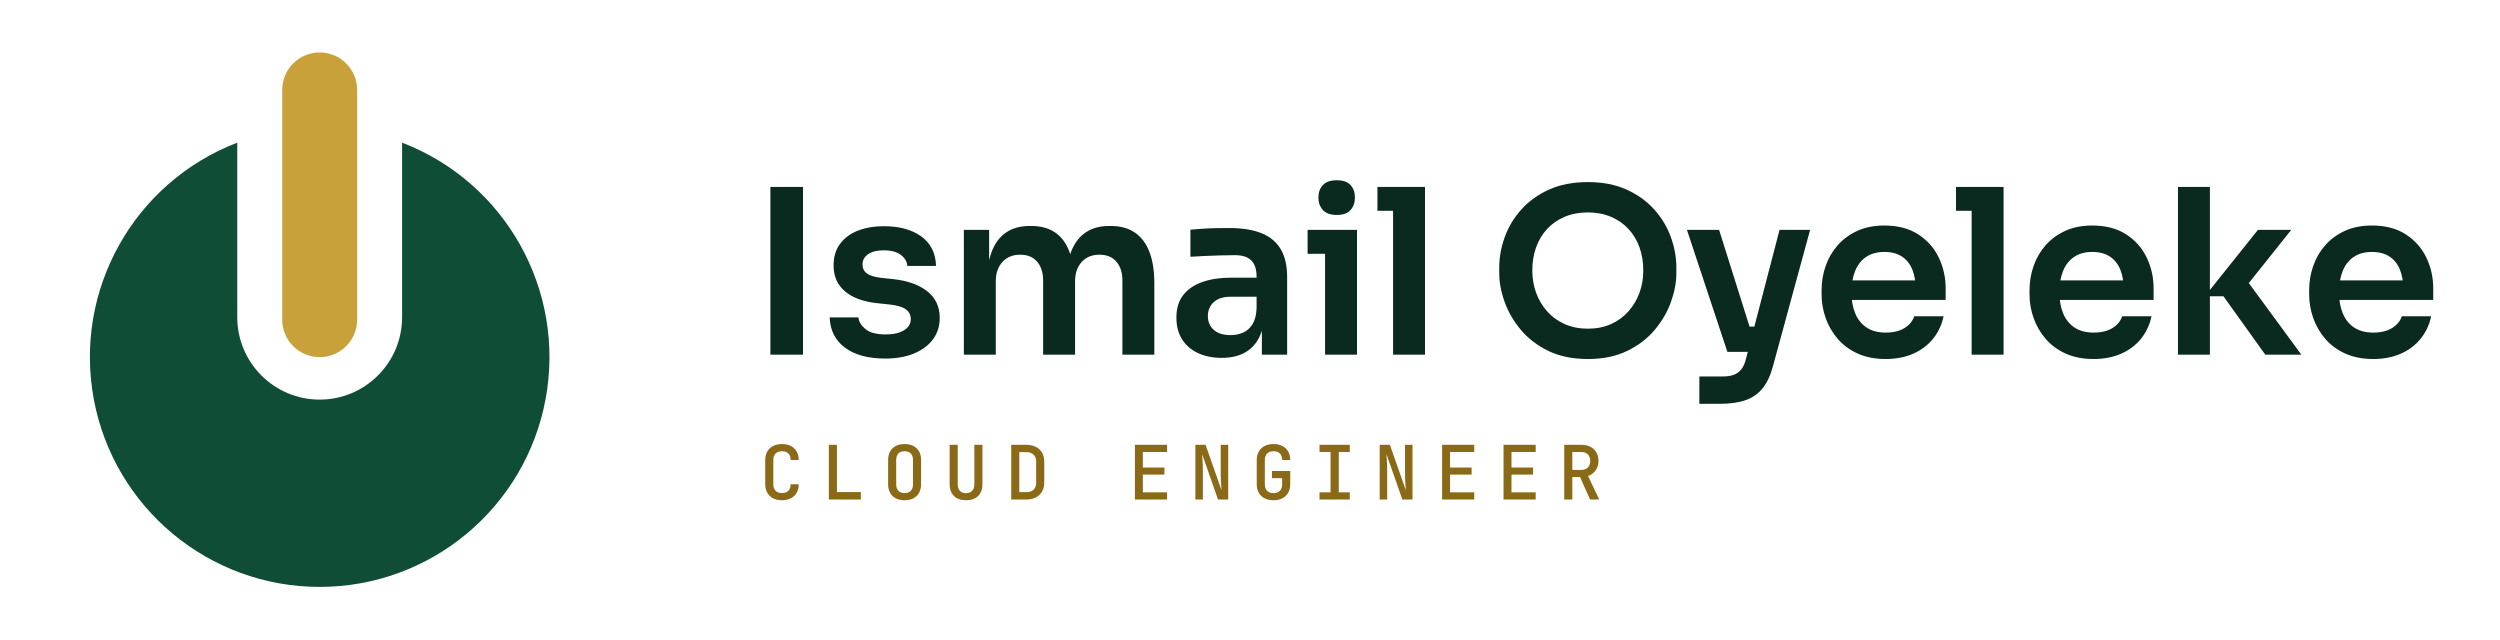
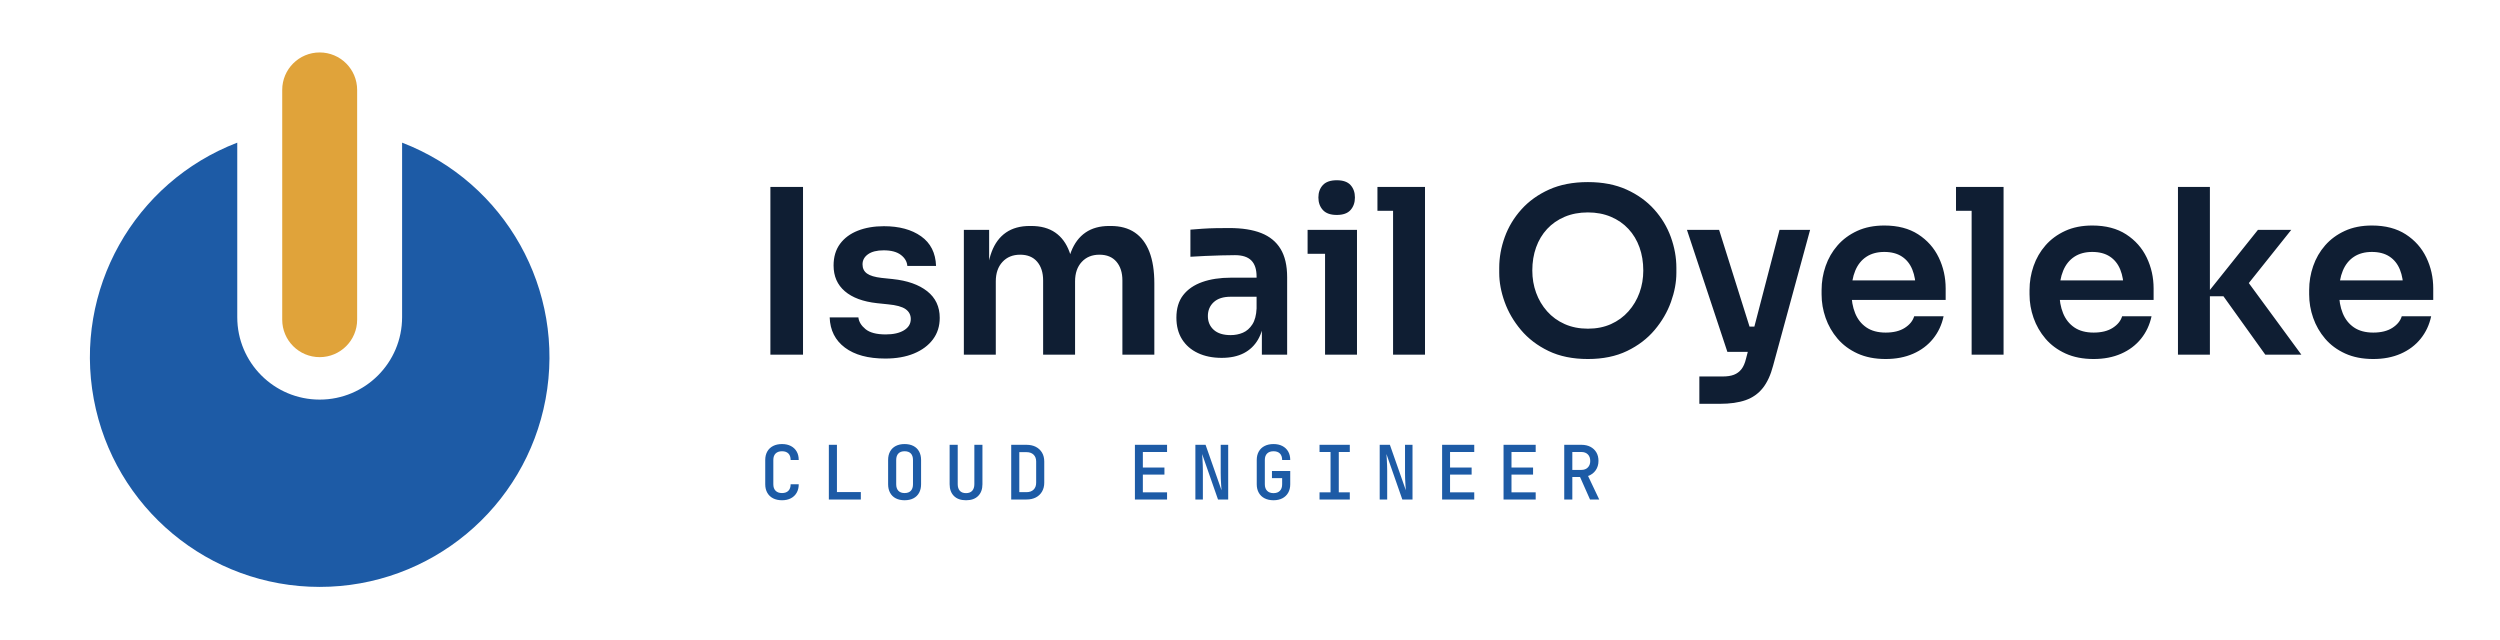
<svg xmlns="http://www.w3.org/2000/svg" viewBox="0 0 1001 256">
-   <path fill="#0F4D36" d="M95 57.12 A92 92 0 1 0 161 57.12 V127 A33 33 0 0 1 95 127 Z" />
-   <rect fill="#C9A13B" x="113" y="21" width="30" height="122" rx="15" />
-   <path fill="#0B2A1F" d="M308.464 142.0V74.84H321.528V142.0ZM354.464 143.564Q344.16 143.564 338.318 139.194Q332.476 134.824 332.2 127.096H343.7Q343.976 129.672 346.552 131.788Q349.128 133.904 354.648 133.904Q359.248 133.904 361.962 132.248Q364.676 130.592 364.676 127.74Q364.676 125.256 362.606 123.784Q360.536 122.312 355.568 121.852L351.152 121.392Q342.78 120.472 338.272 116.608Q333.764 112.744 333.764 106.304Q333.764 101.152 336.34 97.656Q338.916 94.16 343.47 92.366Q348.024 90.572 353.912 90.572Q363.112 90.572 368.816 94.62Q374.52 98.668 374.796 106.488H363.296Q363.112 103.912 360.72 102.072Q358.328 100.232 353.82 100.232Q349.772 100.232 347.564 101.796Q345.356 103.36 345.356 105.844Q345.356 108.236 347.15 109.524Q348.944 110.812 352.992 111.272L357.408 111.732Q366.24 112.652 371.254 116.608Q376.268 120.564 376.268 127.28Q376.268 132.248 373.554 135.882Q370.84 139.516 365.964 141.54Q361.088 143.564 354.464 143.564ZM385.928 142.0V92.044H396.048V113.48H395.128Q395.128 105.936 397.06 100.83Q398.992 95.724 402.81 93.102Q406.628 90.48 412.332 90.48H412.884Q418.68 90.48 422.498 93.102Q426.316 95.724 428.202 100.83Q430.088 105.936 430.088 113.48H426.868Q426.868 105.936 428.846 100.83Q430.824 95.724 434.642 93.102Q438.46 90.48 444.164 90.48H444.716Q450.512 90.48 454.376 93.102Q458.24 95.724 460.218 100.83Q462.196 105.936 462.196 113.48V142.0H449.408V112.284Q449.408 107.592 447.016 104.786Q444.624 101.98 440.208 101.98Q435.792 101.98 433.124 104.878Q430.456 107.776 430.456 112.652V142.0H417.668V112.284Q417.668 107.592 415.276 104.786Q412.884 101.98 408.468 101.98Q404.052 101.98 401.384 104.878Q398.716 107.776 398.716 112.652V142.0ZM505.252 142.0V127.188H503.136V110.72Q503.136 106.396 501.02 104.28Q498.904 102.164 494.488 102.164Q492.188 102.164 488.968 102.256Q485.748 102.348 482.482 102.486Q479.216 102.624 476.64 102.808V91.952Q478.756 91.768 481.424 91.584Q484.092 91.4 486.898 91.354Q489.704 91.308 492.188 91.308Q499.916 91.308 505.022 93.332Q510.128 95.356 512.75 99.68Q515.372 104.004 515.372 110.996V142.0ZM489.152 143.288Q483.724 143.288 479.63 141.356Q475.536 139.424 473.282 135.836Q471.028 132.248 471.028 127.188Q471.028 121.668 473.742 118.172Q476.456 114.676 481.378 112.928Q486.3 111.18 492.924 111.18H504.516V118.816H492.74Q488.324 118.816 485.978 120.978Q483.632 123.14 483.632 126.544Q483.632 129.948 485.978 132.064Q488.324 134.18 492.74 134.18Q495.408 134.18 497.662 133.214Q499.916 132.248 501.434 129.902Q502.952 127.556 503.136 123.508L506.264 127.096Q505.804 132.34 503.734 135.928Q501.664 139.516 498.03 141.402Q494.396 143.288 489.152 143.288ZM530.552 142.0V92.044H543.34V142.0ZM523.56 101.612V92.044H543.34V101.612ZM535.244 86.064Q531.472 86.064 529.678 84.086Q527.884 82.108 527.884 79.072Q527.884 76.036 529.678 74.104Q531.472 72.172 535.244 72.172Q539.016 72.172 540.764 74.104Q542.512 76.036 542.512 79.072Q542.512 82.108 540.764 84.086Q539.016 86.064 535.244 86.064ZM557.784 142.0V74.84H570.572V142.0ZM551.528 84.408V74.84H570.572V84.408ZM635.8 143.748Q626.692 143.748 620.022 140.528Q613.352 137.308 608.982 132.11Q604.612 126.912 602.45 120.886Q600.288 114.86 600.288 109.248V107.224Q600.288 101.06 602.496 94.942Q604.704 88.824 609.166 83.856Q613.628 78.888 620.252 75.898Q626.876 72.908 635.8 72.908Q644.632 72.908 651.256 75.898Q657.88 78.888 662.342 83.856Q666.804 88.824 669.012 94.942Q671.22 101.06 671.22 107.224V109.248Q671.22 114.86 669.058 120.886Q666.896 126.912 662.526 132.11Q658.156 137.308 651.486 140.528Q644.816 143.748 635.8 143.748ZM635.8 131.604Q640.952 131.604 645.046 129.764Q649.14 127.924 652.038 124.658Q654.936 121.392 656.454 117.206Q657.972 113.02 657.972 108.328Q657.972 103.268 656.454 99.036Q654.936 94.804 652.038 91.676Q649.14 88.548 645.0 86.8Q640.86 85.052 635.8 85.052Q630.648 85.052 626.508 86.8Q622.368 88.548 619.47 91.676Q616.572 94.804 615.054 99.036Q613.536 103.268 613.536 108.328Q613.536 113.02 615.054 117.206Q616.572 121.392 619.47 124.658Q622.368 127.924 626.508 129.764Q630.648 131.604 635.8 131.604ZM680.42 161.688V150.74H689.804Q692.472 150.74 694.266 150.05Q696.06 149.36 697.256 147.842Q698.452 146.324 699.096 143.656L712.528 92.044H724.764L709.952 146.416Q708.48 152.028 705.812 155.386Q703.144 158.744 698.958 160.216Q694.772 161.688 688.608 161.688ZM695.968 140.896V130.776H706.64V140.896ZM691.644 140.896 675.452 92.044H688.332L703.696 140.896ZM755.032 143.748Q748.592 143.748 743.762 141.54Q738.932 139.332 735.758 135.606Q732.584 131.88 730.974 127.28Q729.364 122.68 729.364 117.896V116.148Q729.364 111.18 730.974 106.534Q732.584 101.888 735.758 98.254Q738.932 94.62 743.624 92.458Q748.316 90.296 754.48 90.296Q762.576 90.296 768.05 93.838Q773.524 97.38 776.284 103.13Q779.044 108.88 779.044 115.504V120.104H734.792V112.284H771.04L767.084 116.148Q767.084 111.364 765.704 107.96Q764.324 104.556 761.518 102.716Q758.712 100.876 754.48 100.876Q750.248 100.876 747.304 102.808Q744.36 104.74 742.842 108.374Q741.324 112.008 741.324 117.068Q741.324 121.76 742.796 125.394Q744.268 129.028 747.304 131.098Q750.34 133.168 755.032 133.168Q759.724 133.168 762.668 131.282Q765.612 129.396 766.44 126.636H778.216Q777.112 131.788 773.984 135.652Q770.856 139.516 766.026 141.632Q761.196 143.748 755.032 143.748ZM789.44 142.0V74.84H802.228V142.0ZM783.184 84.408V74.84H802.228V84.408ZM838.292 143.748Q831.852 143.748 827.022 141.54Q822.192 139.332 819.018 135.606Q815.844 131.88 814.234 127.28Q812.624 122.68 812.624 117.896V116.148Q812.624 111.18 814.234 106.534Q815.844 101.888 819.018 98.254Q822.192 94.62 826.884 92.458Q831.576 90.296 837.74 90.296Q845.836 90.296 851.31 93.838Q856.784 97.38 859.544 103.13Q862.304 108.88 862.304 115.504V120.104H818.052V112.284H854.3L850.344 116.148Q850.344 111.364 848.964 107.96Q847.584 104.556 844.778 102.716Q841.972 100.876 837.74 100.876Q833.508 100.876 830.564 102.808Q827.62 104.74 826.102 108.374Q824.584 112.008 824.584 117.068Q824.584 121.76 826.056 125.394Q827.528 129.028 830.564 131.098Q833.6 133.168 838.292 133.168Q842.984 133.168 845.928 131.282Q848.872 129.396 849.7 126.636H861.476Q860.372 131.788 857.244 135.652Q854.116 139.516 849.286 141.632Q844.456 143.748 838.292 143.748ZM907.016 142.0 890.272 118.632H882.82L904.072 92.044H917.412L897.816 116.608L898.092 110.168L921.46 142.0ZM872.056 142.0V74.84H884.844V142.0ZM950.256 143.748Q943.816 143.748 938.986 141.54Q934.156 139.332 930.982 135.606Q927.808 131.88 926.198 127.28Q924.588 122.68 924.588 117.896V116.148Q924.588 111.18 926.198 106.534Q927.808 101.888 930.982 98.254Q934.156 94.62 938.848 92.458Q943.54 90.296 949.704 90.296Q957.8 90.296 963.274 93.838Q968.748 97.38 971.508 103.13Q974.268 108.88 974.268 115.504V120.104H930.016V112.284H966.264L962.308 116.148Q962.308 111.364 960.928 107.96Q959.548 104.556 956.742 102.716Q953.936 100.876 949.704 100.876Q945.472 100.876 942.528 102.808Q939.584 104.74 938.066 108.374Q936.548 112.008 936.548 117.068Q936.548 121.76 938.02 125.394Q939.492 129.028 942.528 131.098Q945.564 133.168 950.256 133.168Q954.948 133.168 957.892 131.282Q960.836 129.396 961.664 126.636H973.44Q972.336 131.788 969.208 135.652Q966.08 139.516 961.25 141.632Q956.42 143.748 950.256 143.748Z" />
-   <path fill="#8A6A16" d="M313.12 200.3Q311.08 200.3 309.565 199.535Q308.05 198.77 307.225 197.315Q306.4 195.86 306.4 193.91V184.19Q306.4 182.21 307.225 180.77Q308.05 179.33 309.565 178.565Q311.08 177.8 313.12 177.8Q315.16 177.8 316.66 178.58Q318.16 179.36 318.985 180.785Q319.81 182.21 319.81 184.19H316.57Q316.57 182.48 315.67 181.58Q314.77 180.68 313.12 180.68Q311.47 180.68 310.555 181.58Q309.64 182.48 309.64 184.16V193.91Q309.64 195.59 310.555 196.505Q311.47 197.42 313.12 197.42Q314.77 197.42 315.67 196.505Q316.57 195.59 316.57 193.91H319.81Q319.81 195.86 318.985 197.3Q318.16 198.74 316.66 199.52Q315.16 200.3 313.12 200.3ZM331.87 200.0V178.1H335.11V197.03H344.68V200.0ZM362.2 200.3Q360.16 200.3 358.675 199.535Q357.19 198.77 356.395 197.315Q355.6 195.86 355.6 193.91V184.19Q355.6 182.21 356.395 180.77Q357.19 179.33 358.675 178.565Q360.16 177.8 362.2 177.8Q364.24 177.8 365.725 178.565Q367.21 179.33 368.005 180.77Q368.8 182.21 368.8 184.16V193.91Q368.8 195.86 368.005 197.315Q367.21 198.77 365.725 199.535Q364.24 200.3 362.2 200.3ZM362.2 197.42Q363.85 197.42 364.705 196.505Q365.56 195.59 365.56 193.91V184.19Q365.56 182.48 364.705 181.58Q363.85 180.68 362.2 180.68Q360.58 180.68 359.71 181.58Q358.84 182.48 358.84 184.19V193.91Q358.84 195.59 359.71 196.505Q360.58 197.42 362.2 197.42ZM386.8 200.3Q383.65 200.3 381.94 198.575Q380.23 196.85 380.23 193.88V178.1H383.47V193.88Q383.47 195.53 384.295 196.49Q385.12 197.45 386.8 197.45Q388.45 197.45 389.29 196.49Q390.13 195.53 390.13 193.88V178.1H393.37V193.88Q393.37 196.85 391.66 198.575Q389.95 200.3 386.8 200.3ZM404.89 200.0V178.1H411.01Q413.17 178.1 414.76 178.925Q416.35 179.75 417.235 181.25Q418.12 182.75 418.12 184.79V193.28Q418.12 195.29 417.235 196.82Q416.35 198.35 414.76 199.175Q413.17 200.0 411.01 200.0ZM408.13 197.06H411.01Q412.81 197.06 413.845 196.055Q414.88 195.05 414.88 193.28V184.79Q414.88 183.05 413.845 182.045Q412.81 181.04 411.01 181.04H408.13ZM454.42 200.0V178.1H467.29V180.98H457.6V187.19H466.24V190.04H457.6V197.12H467.29V200.0ZM478.63 200.0V178.1H482.71L489.1 196.31Q489.04 195.44 488.95 194.24Q488.86 193.04 488.815 191.75Q488.77 190.46 488.77 189.41V178.1H491.77V200.0H487.69L481.33 181.79Q481.39 182.57 481.465 183.74Q481.54 184.91 481.585 186.17Q481.63 187.43 481.63 188.51V200.0ZM509.92 200.3Q507.88 200.3 506.365 199.535Q504.85 198.77 504.025 197.315Q503.2 195.86 503.2 193.91V184.19Q503.2 182.21 504.025 180.77Q504.85 179.33 506.365 178.565Q507.88 177.8 509.92 177.8Q511.96 177.8 513.46 178.58Q514.96 179.36 515.785 180.785Q516.61 182.21 516.61 184.19H513.37Q513.37 182.48 512.47 181.58Q511.57 180.68 509.92 180.68Q508.27 180.68 507.355 181.58Q506.44 182.48 506.44 184.16V193.91Q506.44 195.59 507.355 196.52Q508.27 197.45 509.92 197.45Q511.57 197.45 512.47 196.52Q513.37 195.59 513.37 193.91V191.45H509.29V188.6H516.61V193.91Q516.61 195.86 515.785 197.3Q514.96 198.74 513.46 199.52Q511.96 200.3 509.92 200.3ZM528.34 200.0V197.12H532.75V180.98H528.34V178.1H540.46V180.98H536.05V197.12H540.46V200.0ZM552.43 200.0V178.1H556.51L562.9 196.31Q562.84 195.44 562.75 194.24Q562.66 193.04 562.615 191.75Q562.57 190.46 562.57 189.41V178.1H565.57V200.0H561.49L555.13 181.79Q555.19 182.57 555.265 183.74Q555.34 184.91 555.385 186.17Q555.43 187.43 555.43 188.51V200.0ZM577.42 200.0V178.1H590.29V180.98H580.6V187.19H589.24V190.04H580.6V197.12H590.29V200.0ZM602.02 200.0V178.1H614.89V180.98H605.2V187.19H613.84V190.04H605.2V197.12H614.89V200.0ZM626.32 200.0V178.1H633.19Q635.26 178.1 636.79 178.895Q638.32 179.69 639.175 181.13Q640.03 182.57 640.03 184.52Q640.03 186.71 638.905 188.315Q637.78 189.92 635.86 190.58L640.33 200.0H636.64L632.65 191.0H629.56V200.0ZM629.56 188.15H633.19Q634.81 188.15 635.77 187.175Q636.73 186.2 636.73 184.58Q636.73 182.9 635.77 181.94Q634.81 180.98 633.19 180.98H629.56Z" />
+   <path fill="#1D5BA6" d="M95 57.12 A92 92 0 1 0 161 57.12 V127 A33 33 0 0 1 95 127 Z" />
+   <rect fill="#E0A33A" x="113" y="21" width="30" height="122" rx="15" />
+   <path fill="#0F1E33" d="M308.464 142.0V74.84H321.528V142.0ZM354.464 143.564Q344.16 143.564 338.318 139.194Q332.476 134.824 332.2 127.096H343.7Q343.976 129.672 346.552 131.788Q349.128 133.904 354.648 133.904Q359.248 133.904 361.962 132.248Q364.676 130.592 364.676 127.74Q364.676 125.256 362.606 123.784Q360.536 122.312 355.568 121.852L351.152 121.392Q342.78 120.472 338.272 116.608Q333.764 112.744 333.764 106.304Q333.764 101.152 336.34 97.656Q338.916 94.16 343.47 92.366Q348.024 90.572 353.912 90.572Q363.112 90.572 368.816 94.62Q374.52 98.668 374.796 106.488H363.296Q363.112 103.912 360.72 102.072Q358.328 100.232 353.82 100.232Q349.772 100.232 347.564 101.796Q345.356 103.36 345.356 105.844Q345.356 108.236 347.15 109.524Q348.944 110.812 352.992 111.272L357.408 111.732Q366.24 112.652 371.254 116.608Q376.268 120.564 376.268 127.28Q376.268 132.248 373.554 135.882Q370.84 139.516 365.964 141.54Q361.088 143.564 354.464 143.564ZM385.928 142.0V92.044H396.048V113.48H395.128Q395.128 105.936 397.06 100.83Q398.992 95.724 402.81 93.102Q406.628 90.48 412.332 90.48H412.884Q418.68 90.48 422.498 93.102Q426.316 95.724 428.202 100.83Q430.088 105.936 430.088 113.48H426.868Q426.868 105.936 428.846 100.83Q430.824 95.724 434.642 93.102Q438.46 90.48 444.164 90.48H444.716Q450.512 90.48 454.376 93.102Q458.24 95.724 460.218 100.83Q462.196 105.936 462.196 113.48V142.0H449.408V112.284Q449.408 107.592 447.016 104.786Q444.624 101.98 440.208 101.98Q435.792 101.98 433.124 104.878Q430.456 107.776 430.456 112.652V142.0H417.668V112.284Q417.668 107.592 415.276 104.786Q412.884 101.98 408.468 101.98Q404.052 101.98 401.384 104.878Q398.716 107.776 398.716 112.652V142.0ZM505.252 142.0V127.188H503.136V110.72Q503.136 106.396 501.02 104.28Q498.904 102.164 494.488 102.164Q492.188 102.164 488.968 102.256Q485.748 102.348 482.482 102.486Q479.216 102.624 476.64 102.808V91.952Q478.756 91.768 481.424 91.584Q484.092 91.4 486.898 91.354Q489.704 91.308 492.188 91.308Q499.916 91.308 505.022 93.332Q510.128 95.356 512.75 99.68Q515.372 104.004 515.372 110.996V142.0ZM489.152 143.288Q483.724 143.288 479.63 141.356Q475.536 139.424 473.282 135.836Q471.028 132.248 471.028 127.188Q471.028 121.668 473.742 118.172Q476.456 114.676 481.378 112.928Q486.3 111.18 492.924 111.18H504.516V118.816H492.74Q488.324 118.816 485.978 120.978Q483.632 123.14 483.632 126.544Q483.632 129.948 485.978 132.064Q488.324 134.18 492.74 134.18Q495.408 134.18 497.662 133.214Q499.916 132.248 501.434 129.902Q502.952 127.556 503.136 123.508L506.264 127.096Q505.804 132.34 503.734 135.928Q501.664 139.516 498.03 141.402Q494.396 143.288 489.152 143.288ZM530.552 142.0V92.044H543.34V142.0ZM523.56 101.612V92.044H543.34V101.612ZM535.244 86.064Q531.472 86.064 529.678 84.086Q527.884 82.108 527.884 79.072Q527.884 76.036 529.678 74.104Q531.472 72.172 535.244 72.172Q539.016 72.172 540.764 74.104Q542.512 76.036 542.512 79.072Q542.512 82.108 540.764 84.086Q539.016 86.064 535.244 86.064ZM557.784 142.0V74.84H570.572V142.0ZM551.528 84.408V74.84H570.572V84.408ZM635.8 143.748Q626.692 143.748 620.022 140.528Q613.352 137.308 608.982 132.11Q604.612 126.912 602.45 120.886Q600.288 114.86 600.288 109.248V107.224Q600.288 101.06 602.496 94.942Q604.704 88.824 609.166 83.856Q613.628 78.888 620.252 75.898Q626.876 72.908 635.8 72.908Q644.632 72.908 651.256 75.898Q657.88 78.888 662.342 83.856Q666.804 88.824 669.012 94.942Q671.22 101.06 671.22 107.224V109.248Q671.22 114.86 669.058 120.886Q666.896 126.912 662.526 132.11Q658.156 137.308 651.486 140.528Q644.816 143.748 635.8 143.748ZM635.8 131.604Q640.952 131.604 645.046 129.764Q649.14 127.924 652.038 124.658Q654.936 121.392 656.454 117.206Q657.972 113.02 657.972 108.328Q657.972 103.268 656.454 99.036Q654.936 94.804 652.038 91.676Q649.14 88.548 645.0 86.8Q640.86 85.052 635.8 85.052Q630.648 85.052 626.508 86.8Q622.368 88.548 619.47 91.676Q616.572 94.804 615.054 99.036Q613.536 103.268 613.536 108.328Q613.536 113.02 615.054 117.206Q616.572 121.392 619.47 124.658Q622.368 127.924 626.508 129.764Q630.648 131.604 635.8 131.604ZM680.42 161.688V150.74H689.804Q692.472 150.74 694.266 150.05Q696.06 149.36 697.256 147.842Q698.452 146.324 699.096 143.656L712.528 92.044H724.764L709.952 146.416Q708.48 152.028 705.812 155.386Q703.144 158.744 698.958 160.216Q694.772 161.688 688.608 161.688ZM695.968 140.896V130.776H706.64V140.896ZM691.644 140.896 675.452 92.044H688.332L703.696 140.896ZM755.032 143.748Q748.592 143.748 743.762 141.54Q738.932 139.332 735.758 135.606Q732.584 131.88 730.974 127.28Q729.364 122.68 729.364 117.896V116.148Q729.364 111.18 730.974 106.534Q732.584 101.888 735.758 98.254Q738.932 94.62 743.624 92.458Q748.316 90.296 754.48 90.296Q762.576 90.296 768.05 93.838Q773.524 97.38 776.284 103.13Q779.044 108.88 779.044 115.504V120.104H734.792V112.284H771.04L767.084 116.148Q767.084 111.364 765.704 107.96Q764.324 104.556 761.518 102.716Q758.712 100.876 754.48 100.876Q750.248 100.876 747.304 102.808Q744.36 104.74 742.842 108.374Q741.324 112.008 741.324 117.068Q741.324 121.76 742.796 125.394Q744.268 129.028 747.304 131.098Q750.34 133.168 755.032 133.168Q759.724 133.168 762.668 131.282Q765.612 129.396 766.44 126.636H778.216Q777.112 131.788 773.984 135.652Q770.856 139.516 766.026 141.632Q761.196 143.748 755.032 143.748ZM789.44 142.0V74.84H802.228V142.0ZM783.184 84.408V74.84H802.228V84.408ZM838.292 143.748Q831.852 143.748 827.022 141.54Q822.192 139.332 819.018 135.606Q815.844 131.88 814.234 127.28Q812.624 122.68 812.624 117.896V116.148Q812.624 111.18 814.234 106.534Q815.844 101.888 819.018 98.254Q822.192 94.62 826.884 92.458Q831.576 90.296 837.74 90.296Q845.836 90.296 851.31 93.838Q856.784 97.38 859.544 103.13Q862.304 108.88 862.304 115.504V120.104H818.052V112.284H854.3L850.344 116.148Q850.344 111.364 848.964 107.96Q847.584 104.556 844.778 102.716Q841.972 100.876 837.74 100.876Q833.508 100.876 830.564 102.808Q827.62 104.74 826.102 108.374Q824.584 112.008 824.584 117.068Q824.584 121.76 826.056 125.394Q827.528 129.028 830.564 131.098Q833.6 133.168 838.292 133.168Q842.984 133.168 845.928 131.282Q848.872 129.396 849.7 126.636H861.476Q860.372 131.788 857.244 135.652Q854.116 139.516 849.286 141.632Q844.456 143.748 838.292 143.748ZM907.016 142.0 890.272 118.632H882.82L904.072 92.044H917.412L897.816 116.608L898.092 110.168L921.46 142.0ZM872.056 142.0V74.84H884.844V142.0ZM950.256 143.748Q943.816 143.748 938.986 141.54Q934.156 139.332 930.982 135.606Q927.808 131.88 926.198 127.28Q924.588 122.68 924.588 117.896V116.148Q924.588 111.18 926.198 106.534Q927.808 101.888 930.982 98.254Q934.156 94.62 938.848 92.458Q943.54 90.296 949.704 90.296Q957.8 90.296 963.274 93.838Q968.748 97.38 971.508 103.13Q974.268 108.88 974.268 115.504V120.104H930.016V112.284H966.264L962.308 116.148Q962.308 111.364 960.928 107.96Q959.548 104.556 956.742 102.716Q953.936 100.876 949.704 100.876Q945.472 100.876 942.528 102.808Q939.584 104.74 938.066 108.374Q936.548 112.008 936.548 117.068Q936.548 121.76 938.02 125.394Q939.492 129.028 942.528 131.098Q945.564 133.168 950.256 133.168Q954.948 133.168 957.892 131.282Q960.836 129.396 961.664 126.636H973.44Q972.336 131.788 969.208 135.652Q966.08 139.516 961.25 141.632Q956.42 143.748 950.256 143.748Z" />
+   <path fill="#1D5BA6" d="M313.12 200.3Q311.08 200.3 309.565 199.535Q308.05 198.77 307.225 197.315Q306.4 195.86 306.4 193.91V184.19Q306.4 182.21 307.225 180.77Q308.05 179.33 309.565 178.565Q311.08 177.8 313.12 177.8Q315.16 177.8 316.66 178.58Q318.16 179.36 318.985 180.785Q319.81 182.21 319.81 184.19H316.57Q316.57 182.48 315.67 181.58Q314.77 180.68 313.12 180.68Q311.47 180.68 310.555 181.58Q309.64 182.48 309.64 184.16V193.91Q309.64 195.59 310.555 196.505Q311.47 197.42 313.12 197.42Q314.77 197.42 315.67 196.505Q316.57 195.59 316.57 193.91H319.81Q319.81 195.86 318.985 197.3Q318.16 198.74 316.66 199.52Q315.16 200.3 313.12 200.3ZM331.87 200.0V178.1H335.11V197.03H344.68V200.0ZM362.2 200.3Q360.16 200.3 358.675 199.535Q357.19 198.77 356.395 197.315Q355.6 195.86 355.6 193.91V184.19Q355.6 182.21 356.395 180.77Q357.19 179.33 358.675 178.565Q360.16 177.8 362.2 177.8Q364.24 177.8 365.725 178.565Q367.21 179.33 368.005 180.77Q368.8 182.21 368.8 184.16V193.91Q368.8 195.86 368.005 197.315Q367.21 198.77 365.725 199.535Q364.24 200.3 362.2 200.3ZM362.2 197.42Q363.85 197.42 364.705 196.505Q365.56 195.59 365.56 193.91V184.19Q365.56 182.48 364.705 181.58Q363.85 180.68 362.2 180.68Q360.58 180.68 359.71 181.58Q358.84 182.48 358.84 184.19V193.91Q358.84 195.59 359.71 196.505Q360.58 197.42 362.2 197.42ZM386.8 200.3Q383.65 200.3 381.94 198.575Q380.23 196.85 380.23 193.88V178.1H383.47V193.88Q383.47 195.53 384.295 196.49Q385.12 197.45 386.8 197.45Q388.45 197.45 389.29 196.49Q390.13 195.53 390.13 193.88V178.1H393.37V193.88Q393.37 196.85 391.66 198.575Q389.95 200.3 386.8 200.3ZM404.89 200.0V178.1H411.01Q413.17 178.1 414.76 178.925Q416.35 179.75 417.235 181.25Q418.12 182.75 418.12 184.79V193.28Q418.12 195.29 417.235 196.82Q416.35 198.35 414.76 199.175Q413.17 200.0 411.01 200.0ZM408.13 197.06H411.01Q412.81 197.06 413.845 196.055Q414.88 195.05 414.88 193.28V184.79Q414.88 183.05 413.845 182.045Q412.81 181.04 411.01 181.04H408.13ZM454.42 200.0V178.1H467.29V180.98H457.6V187.19H466.24V190.04H457.6V197.12H467.29V200.0ZM478.63 200.0V178.1H482.71L489.1 196.31Q489.04 195.44 488.95 194.24Q488.86 193.04 488.815 191.75Q488.77 190.46 488.77 189.41V178.1H491.77V200.0H487.69L481.33 181.79Q481.39 182.57 481.465 183.74Q481.54 184.91 481.585 186.17Q481.63 187.43 481.63 188.51V200.0ZM509.92 200.3Q507.88 200.3 506.365 199.535Q504.85 198.77 504.025 197.315Q503.2 195.86 503.2 193.91V184.19Q503.2 182.21 504.025 180.77Q504.85 179.33 506.365 178.565Q507.88 177.8 509.92 177.8Q511.96 177.8 513.46 178.58Q514.96 179.36 515.785 180.785Q516.61 182.21 516.61 184.19H513.37Q513.37 182.48 512.47 181.58Q511.57 180.68 509.92 180.68Q508.27 180.68 507.355 181.58Q506.44 182.48 506.44 184.16V193.91Q506.44 195.59 507.355 196.52Q508.27 197.45 509.92 197.45Q511.57 197.45 512.47 196.52Q513.37 195.59 513.37 193.91V191.45H509.29V188.6H516.61V193.91Q516.61 195.86 515.785 197.3Q514.96 198.74 513.46 199.52Q511.96 200.3 509.92 200.3ZM528.34 200.0V197.12H532.75V180.98H528.34V178.1H540.46V180.98H536.05V197.12H540.46V200.0ZM552.43 200.0V178.1H556.51L562.9 196.31Q562.84 195.44 562.75 194.24Q562.66 193.04 562.615 191.75Q562.57 190.46 562.57 189.41V178.1H565.57V200.0H561.49L555.13 181.79Q555.19 182.57 555.265 183.74Q555.34 184.91 555.385 186.17Q555.43 187.43 555.43 188.51V200.0ZM577.42 200.0V178.1H590.29V180.98H580.6V187.19H589.24V190.04H580.6V197.12H590.29V200.0ZM602.02 200.0V178.1H614.89V180.98H605.2V187.19H613.84V190.04H605.2V197.12H614.89V200.0ZM626.32 200.0V178.1H633.19Q635.26 178.1 636.79 178.895Q638.32 179.69 639.175 181.13Q640.03 182.57 640.03 184.52Q640.03 186.71 638.905 188.315Q637.78 189.92 635.86 190.58L640.33 200.0H636.64L632.65 191.0H629.56V200.0ZM629.56 188.15H633.19Q634.81 188.15 635.77 187.175Q636.73 186.2 636.73 184.58Q636.73 182.9 635.77 181.94Q634.81 180.98 633.19 180.98H629.56Z" />
</svg>
